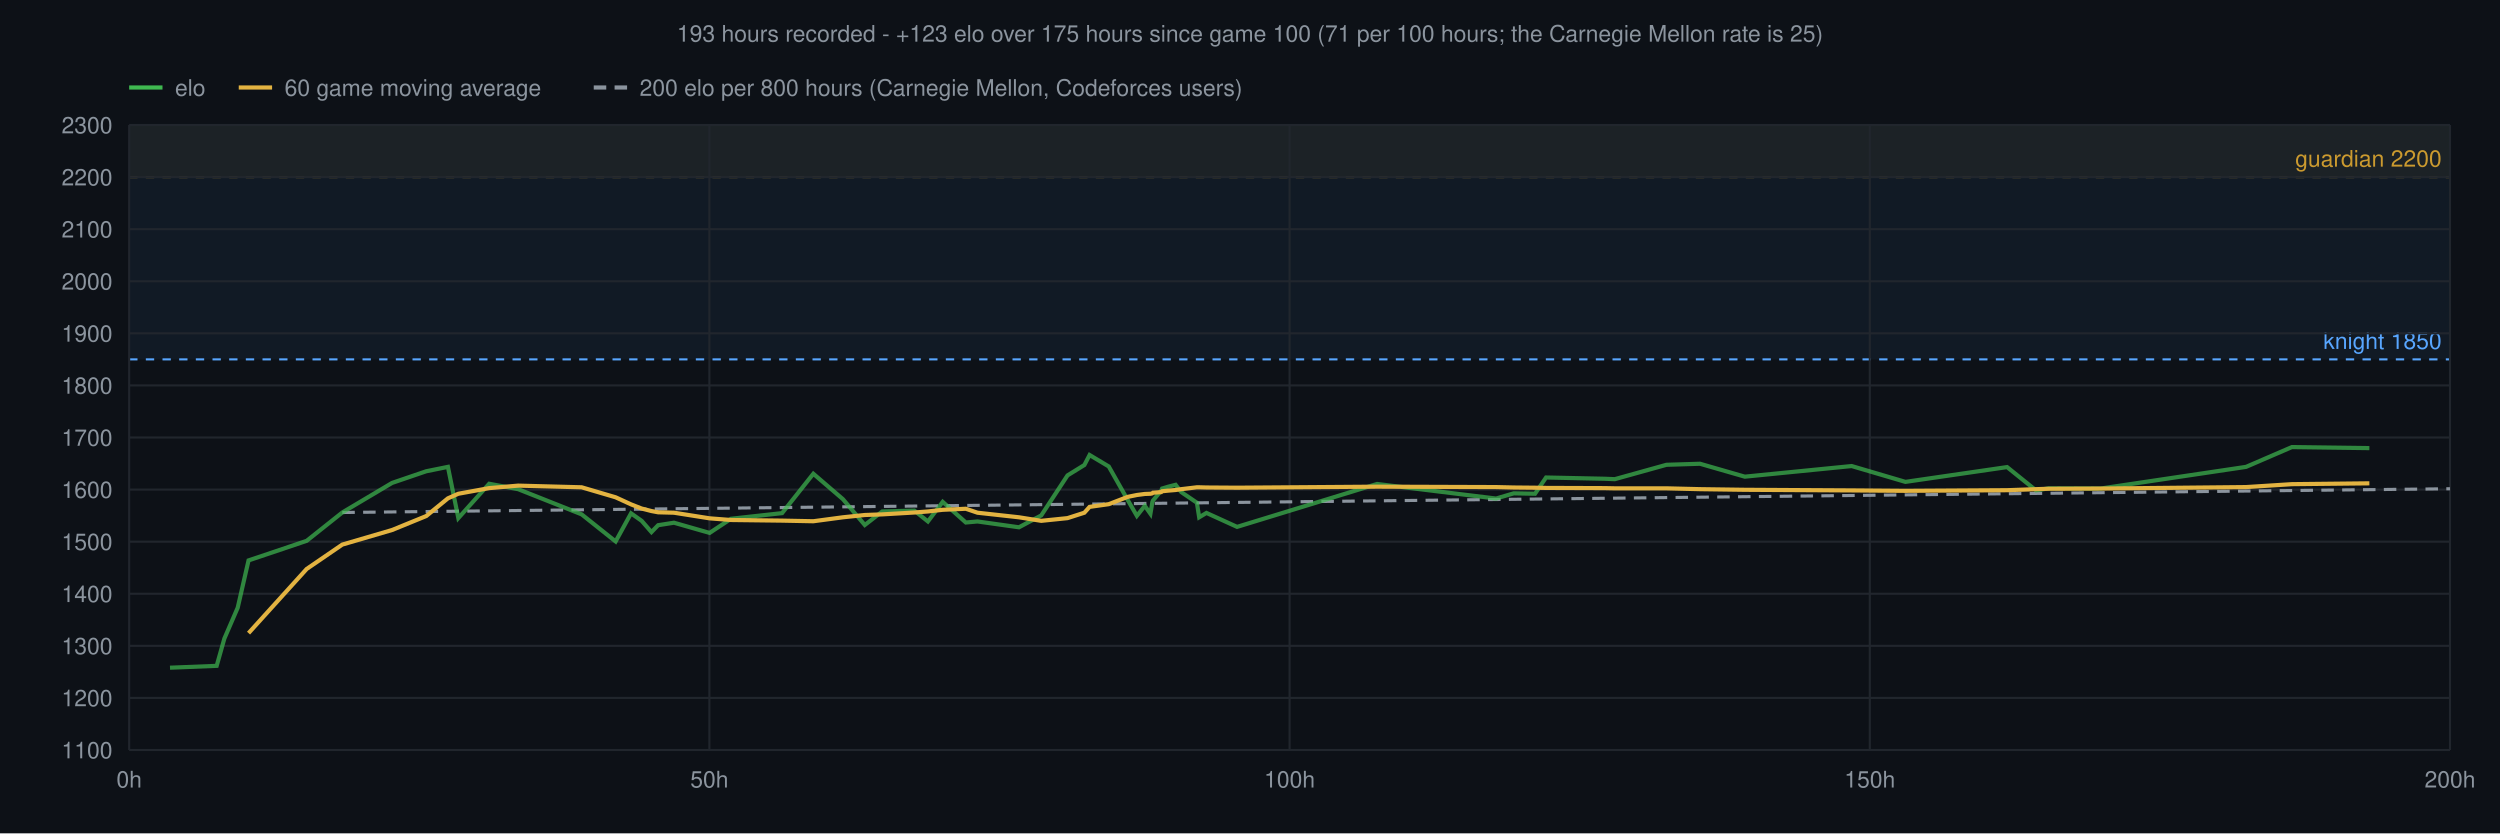
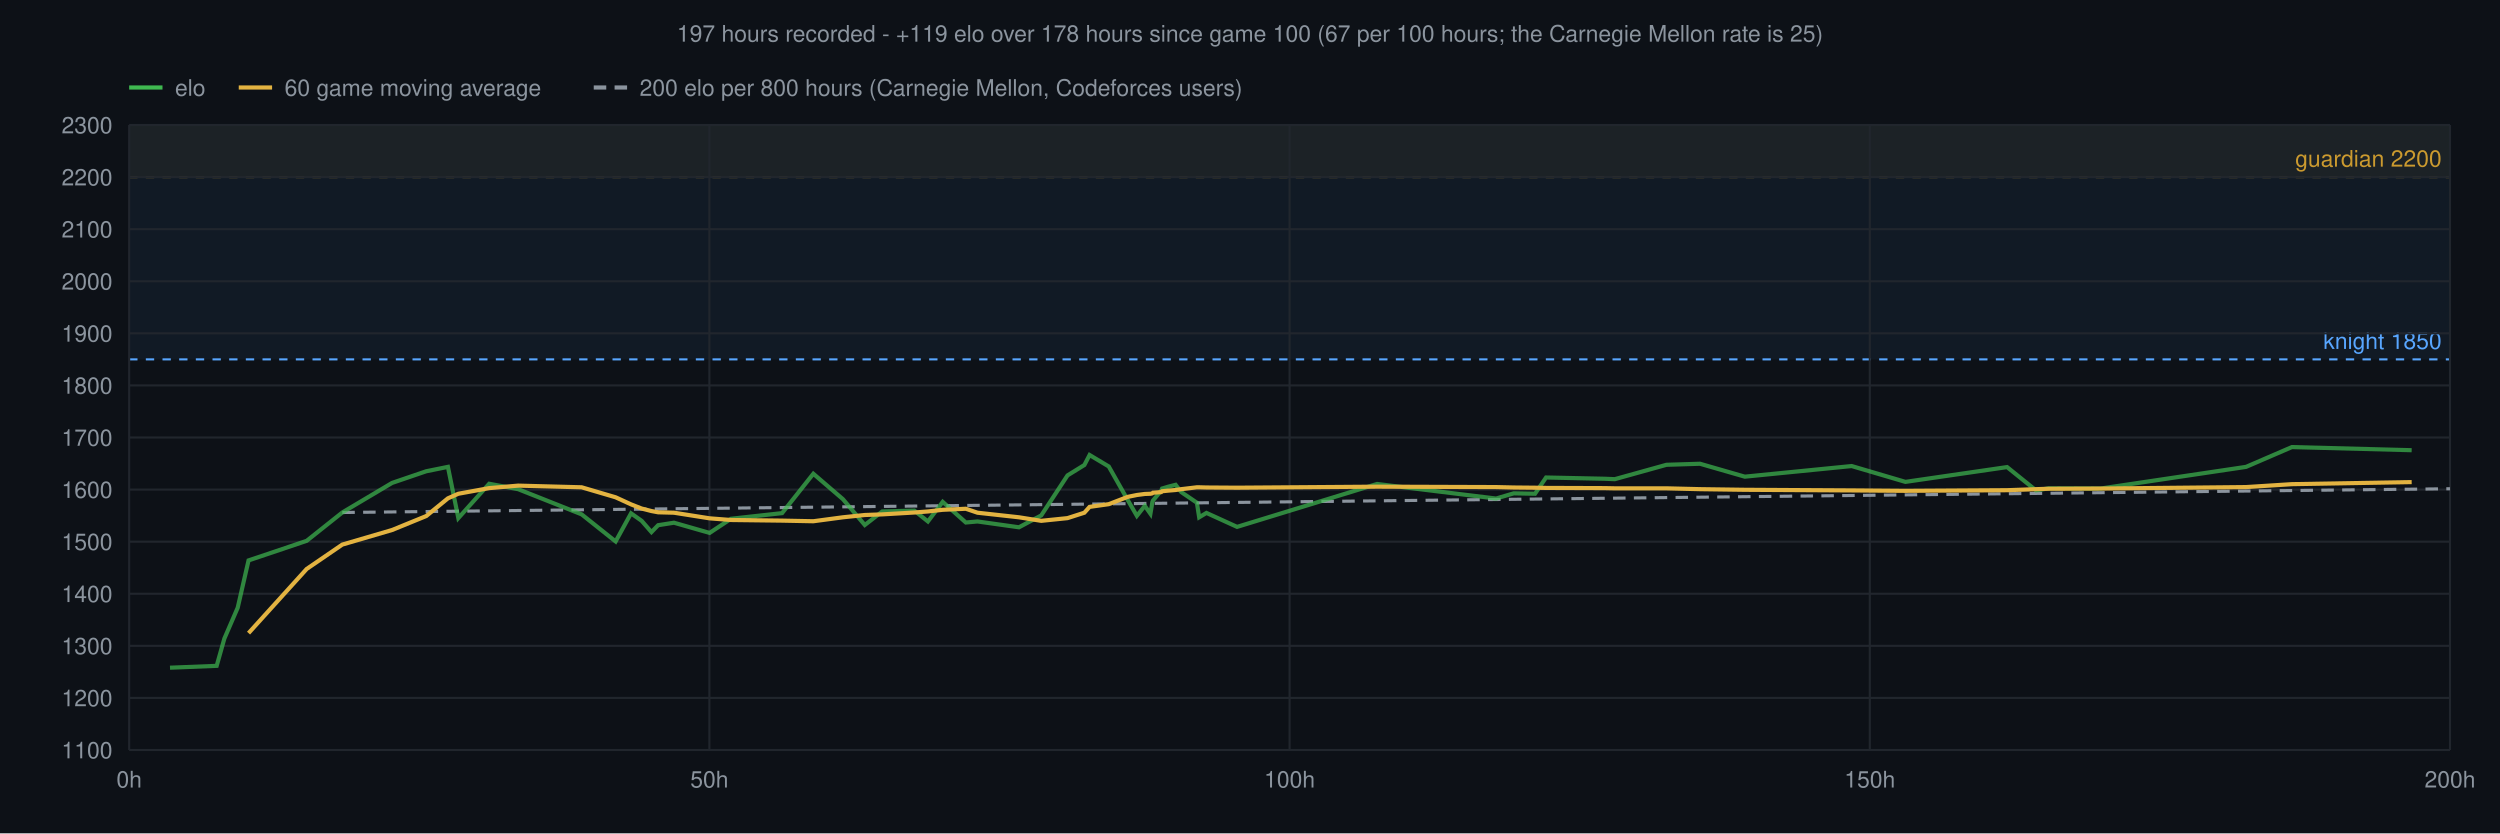
<svg xmlns="http://www.w3.org/2000/svg" viewBox="0 0 1200 400" font-family="Helvetica,sans-serif">
  <rect width="1200" height="400" fill="#0d1117" />
-   <text x="600" y="20" text-anchor="middle" font-size="11" fill="#8b949e">193 hours recorded - +123 elo over 175 hours since game 100 (71 per 100 hours; the Carnegie Mellon rate is 25)</text>
+   <text x="600" y="20" text-anchor="middle" font-size="11" fill="#8b949e">197 hours recorded - +119 elo over 178 hours since game 100 (67 per 100 hours; the Carnegie Mellon rate is 25)</text>
  <rect x="62" y="60" width="1114" height="25.0" fill="#d29922" fill-opacity="0.06" />
  <line x1="62" y1="85.0" x2="1176" y2="85.0" stroke="#d29922" stroke-width="1" stroke-dasharray="4 4" />
  <text x="1172" y="80.0" text-anchor="end" font-size="11" fill="#d29922">guardian 2200</text>
  <rect x="62" y="60" width="1114" height="112.5" fill="#58a6ff" fill-opacity="0.06" />
  <line x1="62" y1="172.5" x2="1176" y2="172.5" stroke="#58a6ff" stroke-width="1" stroke-dasharray="4 4" />
  <text x="1172" y="167.5" text-anchor="end" font-size="11" fill="#58a6ff">knight 1850</text>
  <line x1="62" y1="360.0" x2="1176" y2="360.0" stroke="#21262d" stroke-width="1" />
  <text x="54" y="364.0" text-anchor="end" font-size="11" fill="#8b949e">1100</text>
  <line x1="62" y1="335.0" x2="1176" y2="335.0" stroke="#21262d" stroke-width="1" />
  <text x="54" y="339.0" text-anchor="end" font-size="11" fill="#8b949e">1200</text>
  <line x1="62" y1="310.0" x2="1176" y2="310.0" stroke="#21262d" stroke-width="1" />
  <text x="54" y="314.0" text-anchor="end" font-size="11" fill="#8b949e">1300</text>
  <line x1="62" y1="285.0" x2="1176" y2="285.0" stroke="#21262d" stroke-width="1" />
  <text x="54" y="289.0" text-anchor="end" font-size="11" fill="#8b949e">1400</text>
  <line x1="62" y1="260.0" x2="1176" y2="260.0" stroke="#21262d" stroke-width="1" />
  <text x="54" y="264.0" text-anchor="end" font-size="11" fill="#8b949e">1500</text>
  <line x1="62" y1="235.0" x2="1176" y2="235.0" stroke="#21262d" stroke-width="1" />
  <text x="54" y="239.0" text-anchor="end" font-size="11" fill="#8b949e">1600</text>
  <line x1="62" y1="210.0" x2="1176" y2="210.0" stroke="#21262d" stroke-width="1" />
  <text x="54" y="214.0" text-anchor="end" font-size="11" fill="#8b949e">1700</text>
  <line x1="62" y1="185.0" x2="1176" y2="185.0" stroke="#21262d" stroke-width="1" />
  <text x="54" y="189.0" text-anchor="end" font-size="11" fill="#8b949e">1800</text>
  <line x1="62" y1="160.0" x2="1176" y2="160.0" stroke="#21262d" stroke-width="1" />
  <text x="54" y="164.0" text-anchor="end" font-size="11" fill="#8b949e">1900</text>
  <line x1="62" y1="135.0" x2="1176" y2="135.0" stroke="#21262d" stroke-width="1" />
  <text x="54" y="139.0" text-anchor="end" font-size="11" fill="#8b949e">2000</text>
  <line x1="62" y1="110.0" x2="1176" y2="110.0" stroke="#21262d" stroke-width="1" />
  <text x="54" y="114.0" text-anchor="end" font-size="11" fill="#8b949e">2100</text>
  <line x1="62" y1="85.0" x2="1176" y2="85.0" stroke="#21262d" stroke-width="1" />
  <text x="54" y="89.0" text-anchor="end" font-size="11" fill="#8b949e">2200</text>
  <line x1="62" y1="60.0" x2="1176" y2="60.0" stroke="#21262d" stroke-width="1" />
  <text x="54" y="64.0" text-anchor="end" font-size="11" fill="#8b949e">2300</text>
  <line x1="62.0" y1="60" x2="62.0" y2="360" stroke="#21262d" stroke-width="1" />
  <text x="62.0" y="378" text-anchor="middle" font-size="11" fill="#8b949e">0h</text>
  <line x1="340.5" y1="60" x2="340.5" y2="360" stroke="#21262d" stroke-width="1" />
  <text x="340.5" y="378" text-anchor="middle" font-size="11" fill="#8b949e">50h</text>
  <line x1="619.0" y1="60" x2="619.0" y2="360" stroke="#21262d" stroke-width="1" />
  <text x="619.0" y="378" text-anchor="middle" font-size="11" fill="#8b949e">100h</text>
  <line x1="897.5" y1="60" x2="897.5" y2="360" stroke="#21262d" stroke-width="1" />
  <text x="897.5" y="378" text-anchor="middle" font-size="11" fill="#8b949e">150h</text>
  <line x1="1176.0" y1="60" x2="1176.0" y2="360" stroke="#21262d" stroke-width="1" />
  <text x="1176.0" y="378" text-anchor="middle" font-size="11" fill="#8b949e">200h</text>
  <line x1="164.3" y1="246.0" x2="1176.0" y2="234.6" stroke="#8b949e" stroke-width="1.5" stroke-dasharray="6 4" />
-   <polyline points="81.6,320.5 104.0,319.6 107.7,306.5 114.1,291.7 119.3,269.0 147.2,259.6 164.3,246.0 188.2,231.8 204.6,226.2 215.0,224.1 220.0,248.7 234.8,232.2 248.7,234.8 279.2,246.9 295.5,259.9 302.9,246.4 308.0,250.0 312.7,255.4 315.9,252.1 323.5,250.9 340.6,255.8 350.9,249.0 375.4,246.3 390.4,227.4 404.6,239.6 415.1,252.0 423.5,245.5 438.9,245.1 445.4,250.3 452.5,240.9 463.6,250.8 469.2,250.3 489.1,253.1 499.8,247.4 512.4,228.2 520.5,223.2 523.0,218.4 532.2,223.9 541.3,240.0 545.7,247.6 549.5,242.8 552.2,246.6 552.8,243.1 553.1,241.1 553.4,240.3 557.4,235.5 557.8,234.5 560.8,233.6 564.3,232.7 567.0,236.2 574.5,241.3 575.6,248.3 579.1,246.2 593.8,252.9 661.0,232.3 718.1,239.3 726.6,236.8 736.8,237.0 742.1,229.2 770.3,229.8 775.1,230.0 799.9,223.1 816.0,222.6 837.5,228.8 888.8,223.7 914.6,231.3 963.4,224.2 977.3,235.4 983.3,234.4 1008.3,234.5 1078.1,224.1 1100.1,214.6 1137.3,215.1" fill="none" stroke="#3fb950" stroke-width="2" stroke-opacity="0.7" />
-   <polyline points="119.3,303.9 147.2,273.1 164.3,261.4 188.2,254.4 204.6,247.7 215.0,239.2 220.0,237.0 234.8,234.3 248.7,233.1 279.2,233.9 295.5,238.7 302.9,242.1 308.0,244.1 312.7,245.3 315.9,245.9 323.5,246.1 340.6,248.8 350.9,249.6 375.4,249.9 390.4,250.2 404.6,248.3 415.1,247.2 423.5,246.9 438.9,246.0 445.4,245.5 452.5,244.7 463.6,244.2 469.2,246.1 489.1,248.3 499.8,250.0 512.4,248.7 520.5,246.1 523.0,243.3 532.2,242.0 541.3,238.5 545.7,237.6 549.5,237.1 552.2,237.0 552.8,236.9 553.1,236.8 553.4,236.5 557.4,236.2 557.8,235.8 560.8,235.5 564.3,235.2 567.0,234.8 574.5,233.9 575.6,233.9 579.1,234.0 593.8,234.1 661.0,233.6 718.1,233.8 726.6,234.0 736.8,234.1 742.1,234.2 770.3,234.3 775.1,234.4 799.9,234.4 816.0,234.8 837.5,235.1 888.8,235.4 914.6,235.6 963.4,235.3 977.3,234.8 983.3,234.6 1008.3,234.5 1078.1,233.8 1100.1,232.4 1137.3,232.0" fill="none" stroke="#e3b341" stroke-width="2" />
+   <polyline points="81.6,320.5 104.0,319.6 107.7,306.5 114.1,291.7 119.3,269.0 147.2,259.6 164.3,246.0 188.2,231.8 204.6,226.2 215.0,224.1 220.0,248.7 234.8,232.2 248.7,234.8 279.2,246.9 295.5,259.9 302.9,246.4 308.0,250.0 312.7,255.4 315.9,252.1 323.5,250.9 340.6,255.8 350.9,249.0 375.4,246.3 390.4,227.4 404.6,239.6 415.1,252.0 423.5,245.5 438.9,245.1 445.4,250.3 452.5,240.9 463.6,250.8 469.2,250.3 489.1,253.1 499.8,247.4 512.4,228.2 520.5,223.2 523.0,218.4 532.2,223.9 541.3,240.0 545.7,247.6 549.5,242.8 552.2,246.6 552.8,243.1 553.1,241.1 553.4,240.3 557.4,235.5 557.8,234.5 560.8,233.6 564.3,232.7 567.0,236.2 574.5,241.3 575.6,248.3 579.1,246.2 593.8,252.9 661.0,232.3 718.1,239.3 726.6,236.8 736.8,237.0 742.1,229.2 770.3,229.8 775.1,230.0 799.9,223.1 816.0,222.6 837.5,228.8 888.8,223.7 914.6,231.3 963.4,224.2 977.3,235.4 983.3,234.4 1008.3,234.5 1078.1,224.1 1100.1,214.6 1157.6,216.1" fill="none" stroke="#3fb950" stroke-width="2" stroke-opacity="0.7" />
+   <polyline points="119.3,303.9 147.2,273.1 164.3,261.4 188.2,254.4 204.6,247.7 215.0,239.2 220.0,237.0 234.8,234.3 248.7,233.1 279.2,233.9 295.5,238.7 302.9,242.1 308.0,244.1 312.7,245.3 315.9,245.9 323.5,246.1 340.6,248.8 350.9,249.6 375.4,249.9 390.4,250.2 404.6,248.3 415.1,247.2 423.5,246.9 438.9,246.0 445.4,245.5 452.5,244.7 463.6,244.2 469.2,246.1 489.1,248.3 499.8,250.0 512.4,248.7 520.5,246.1 523.0,243.3 532.2,242.0 541.3,238.5 545.7,237.6 549.5,237.1 552.2,237.0 552.8,236.9 553.1,236.8 553.4,236.5 557.4,236.2 557.8,235.8 560.8,235.5 564.3,235.2 567.0,234.8 574.5,233.9 575.6,233.9 579.1,234.0 593.8,234.1 661.0,233.6 718.1,233.8 726.6,234.0 736.8,234.1 742.1,234.2 770.3,234.3 775.1,234.4 799.9,234.4 816.0,234.8 837.5,235.1 888.8,235.4 914.6,235.6 963.4,235.3 977.3,234.8 983.3,234.6 1008.3,234.5 1078.1,233.8 1100.1,232.4 1157.6,231.4" fill="none" stroke="#e3b341" stroke-width="2" />
  <line x1="62" y1="42" x2="78" y2="42" stroke="#3fb950" stroke-width="2" />
  <text x="84" y="46" font-size="11" fill="#8b949e">elo</text>
  <line x1="114.6" y1="42" x2="130.6" y2="42" stroke="#e3b341" stroke-width="2" />
  <text x="136.6" y="46" font-size="11" fill="#8b949e">60 game moving average</text>
  <line x1="285.0" y1="42" x2="301.0" y2="42" stroke="#8b949e" stroke-width="2" stroke-dasharray="6 4" />
  <text x="307.0" y="46" font-size="11" fill="#8b949e">200 elo per 800 hours (Carnegie Mellon, Codeforces users)</text>
</svg>
